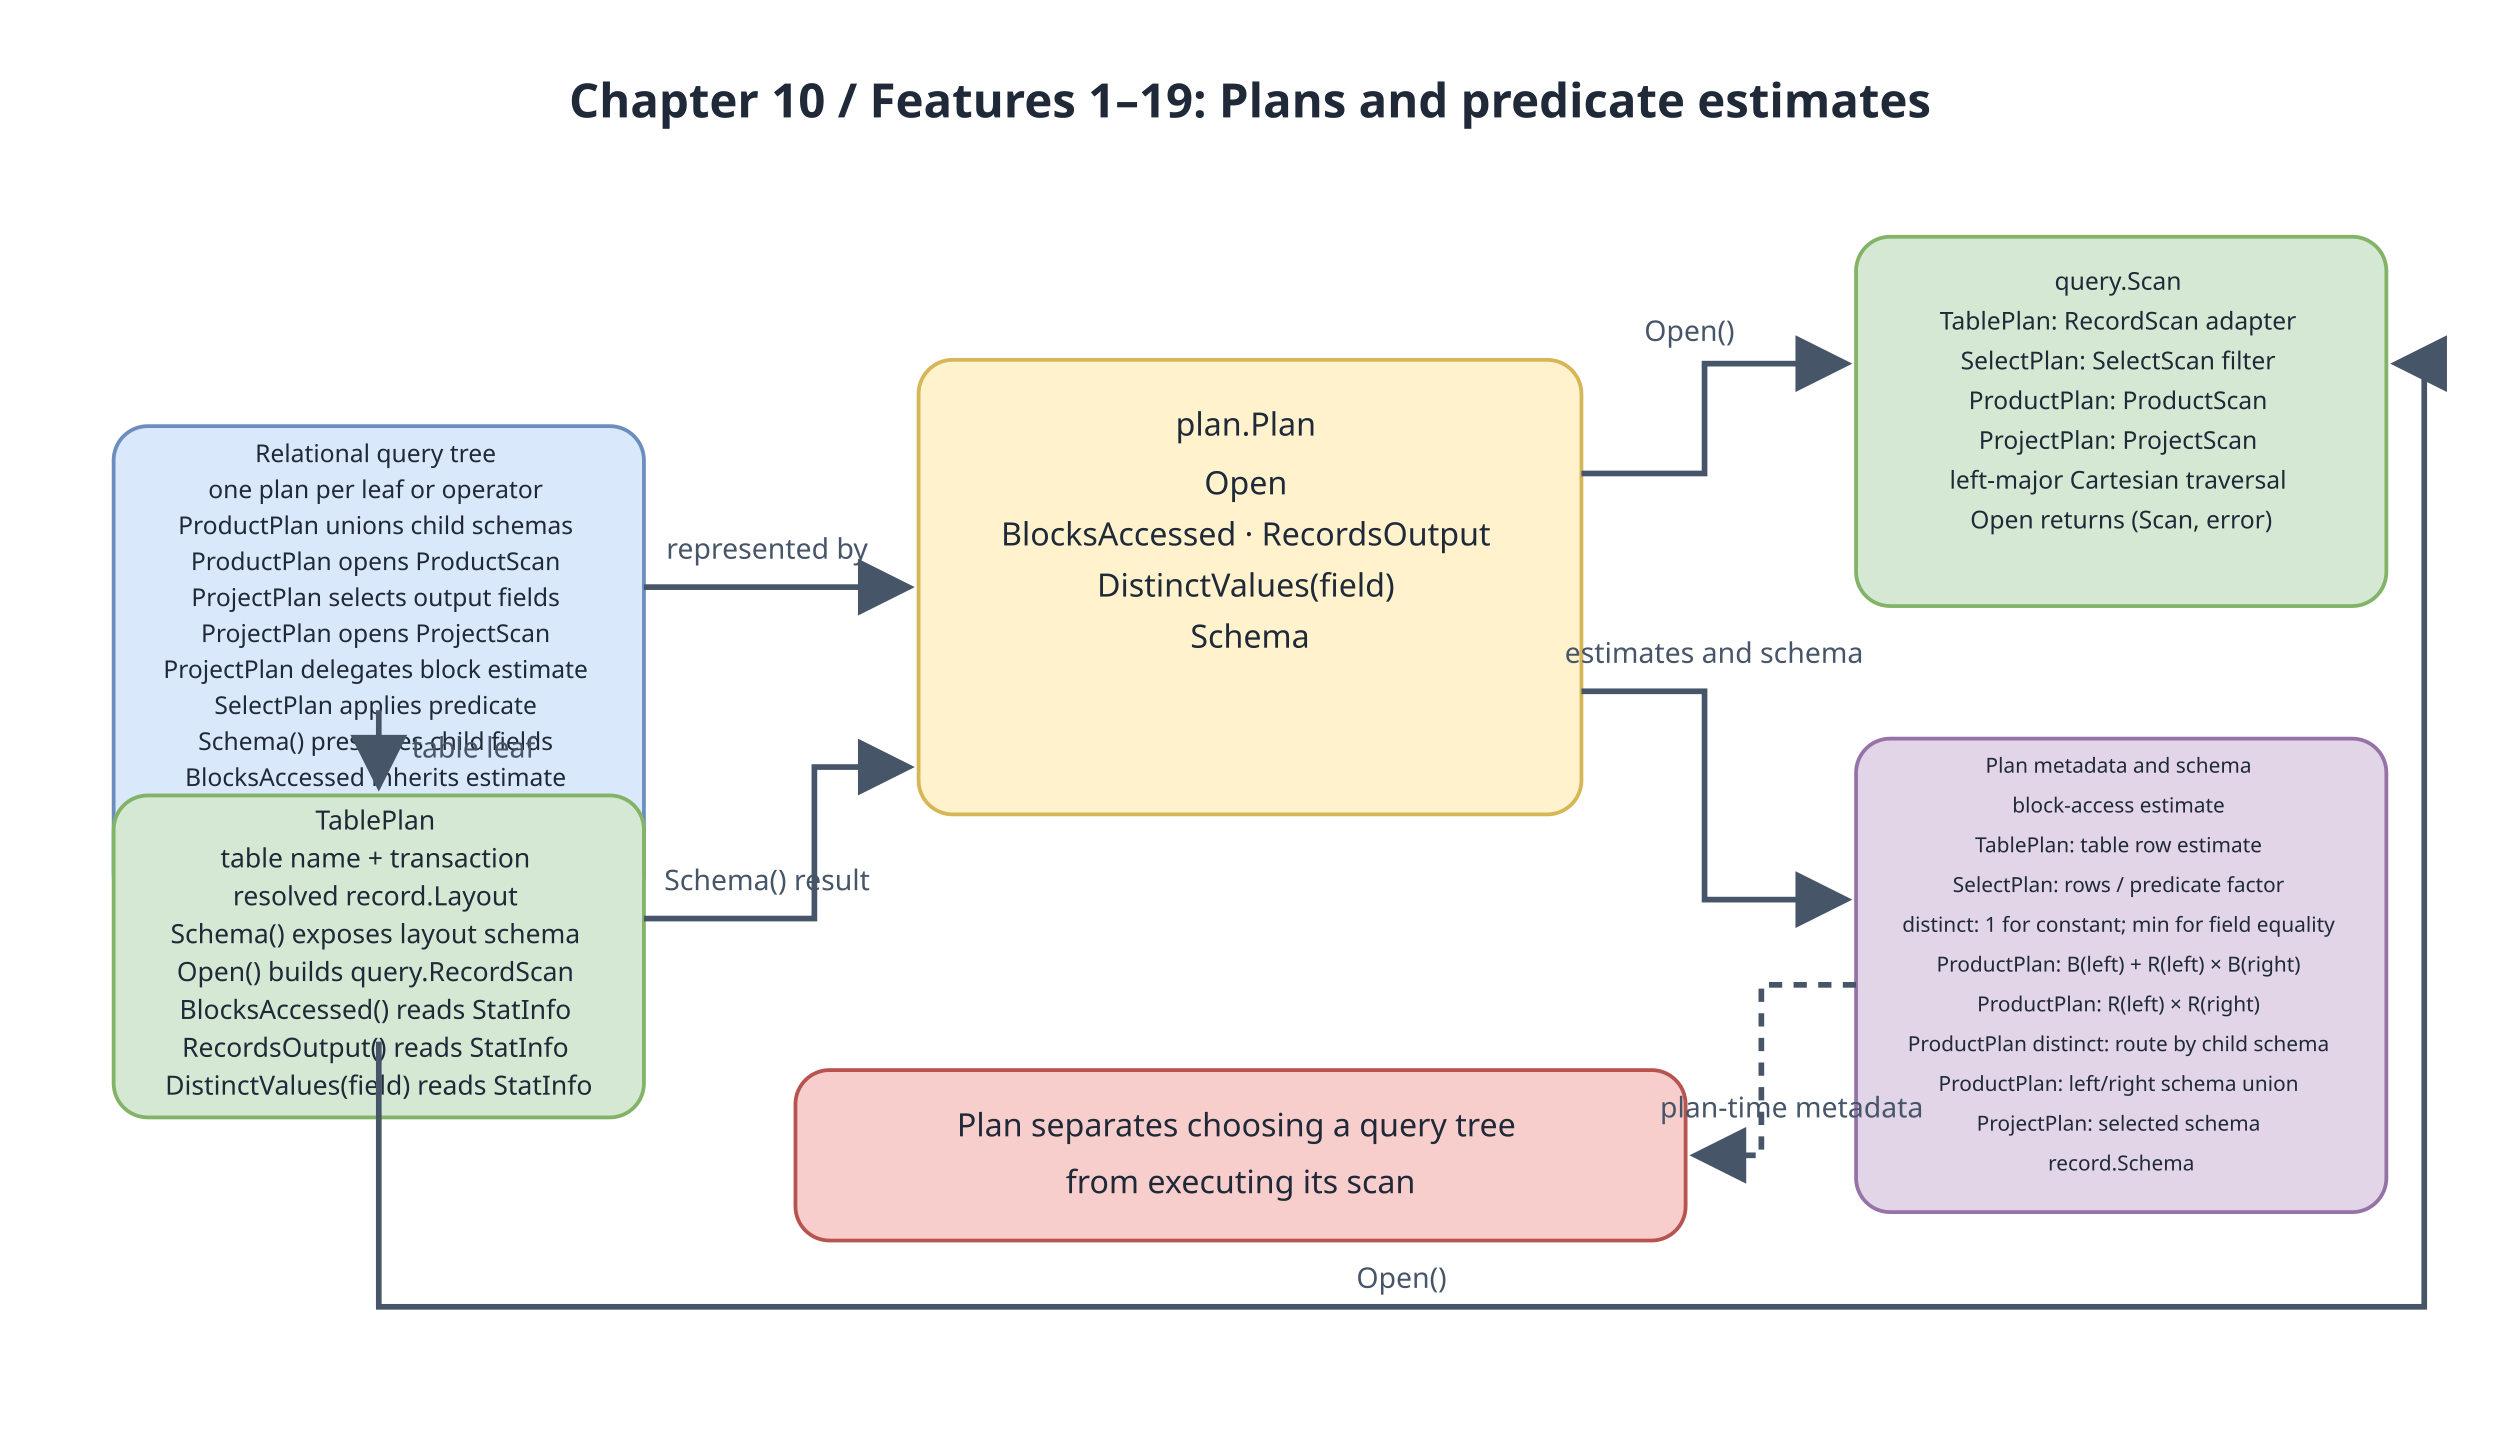
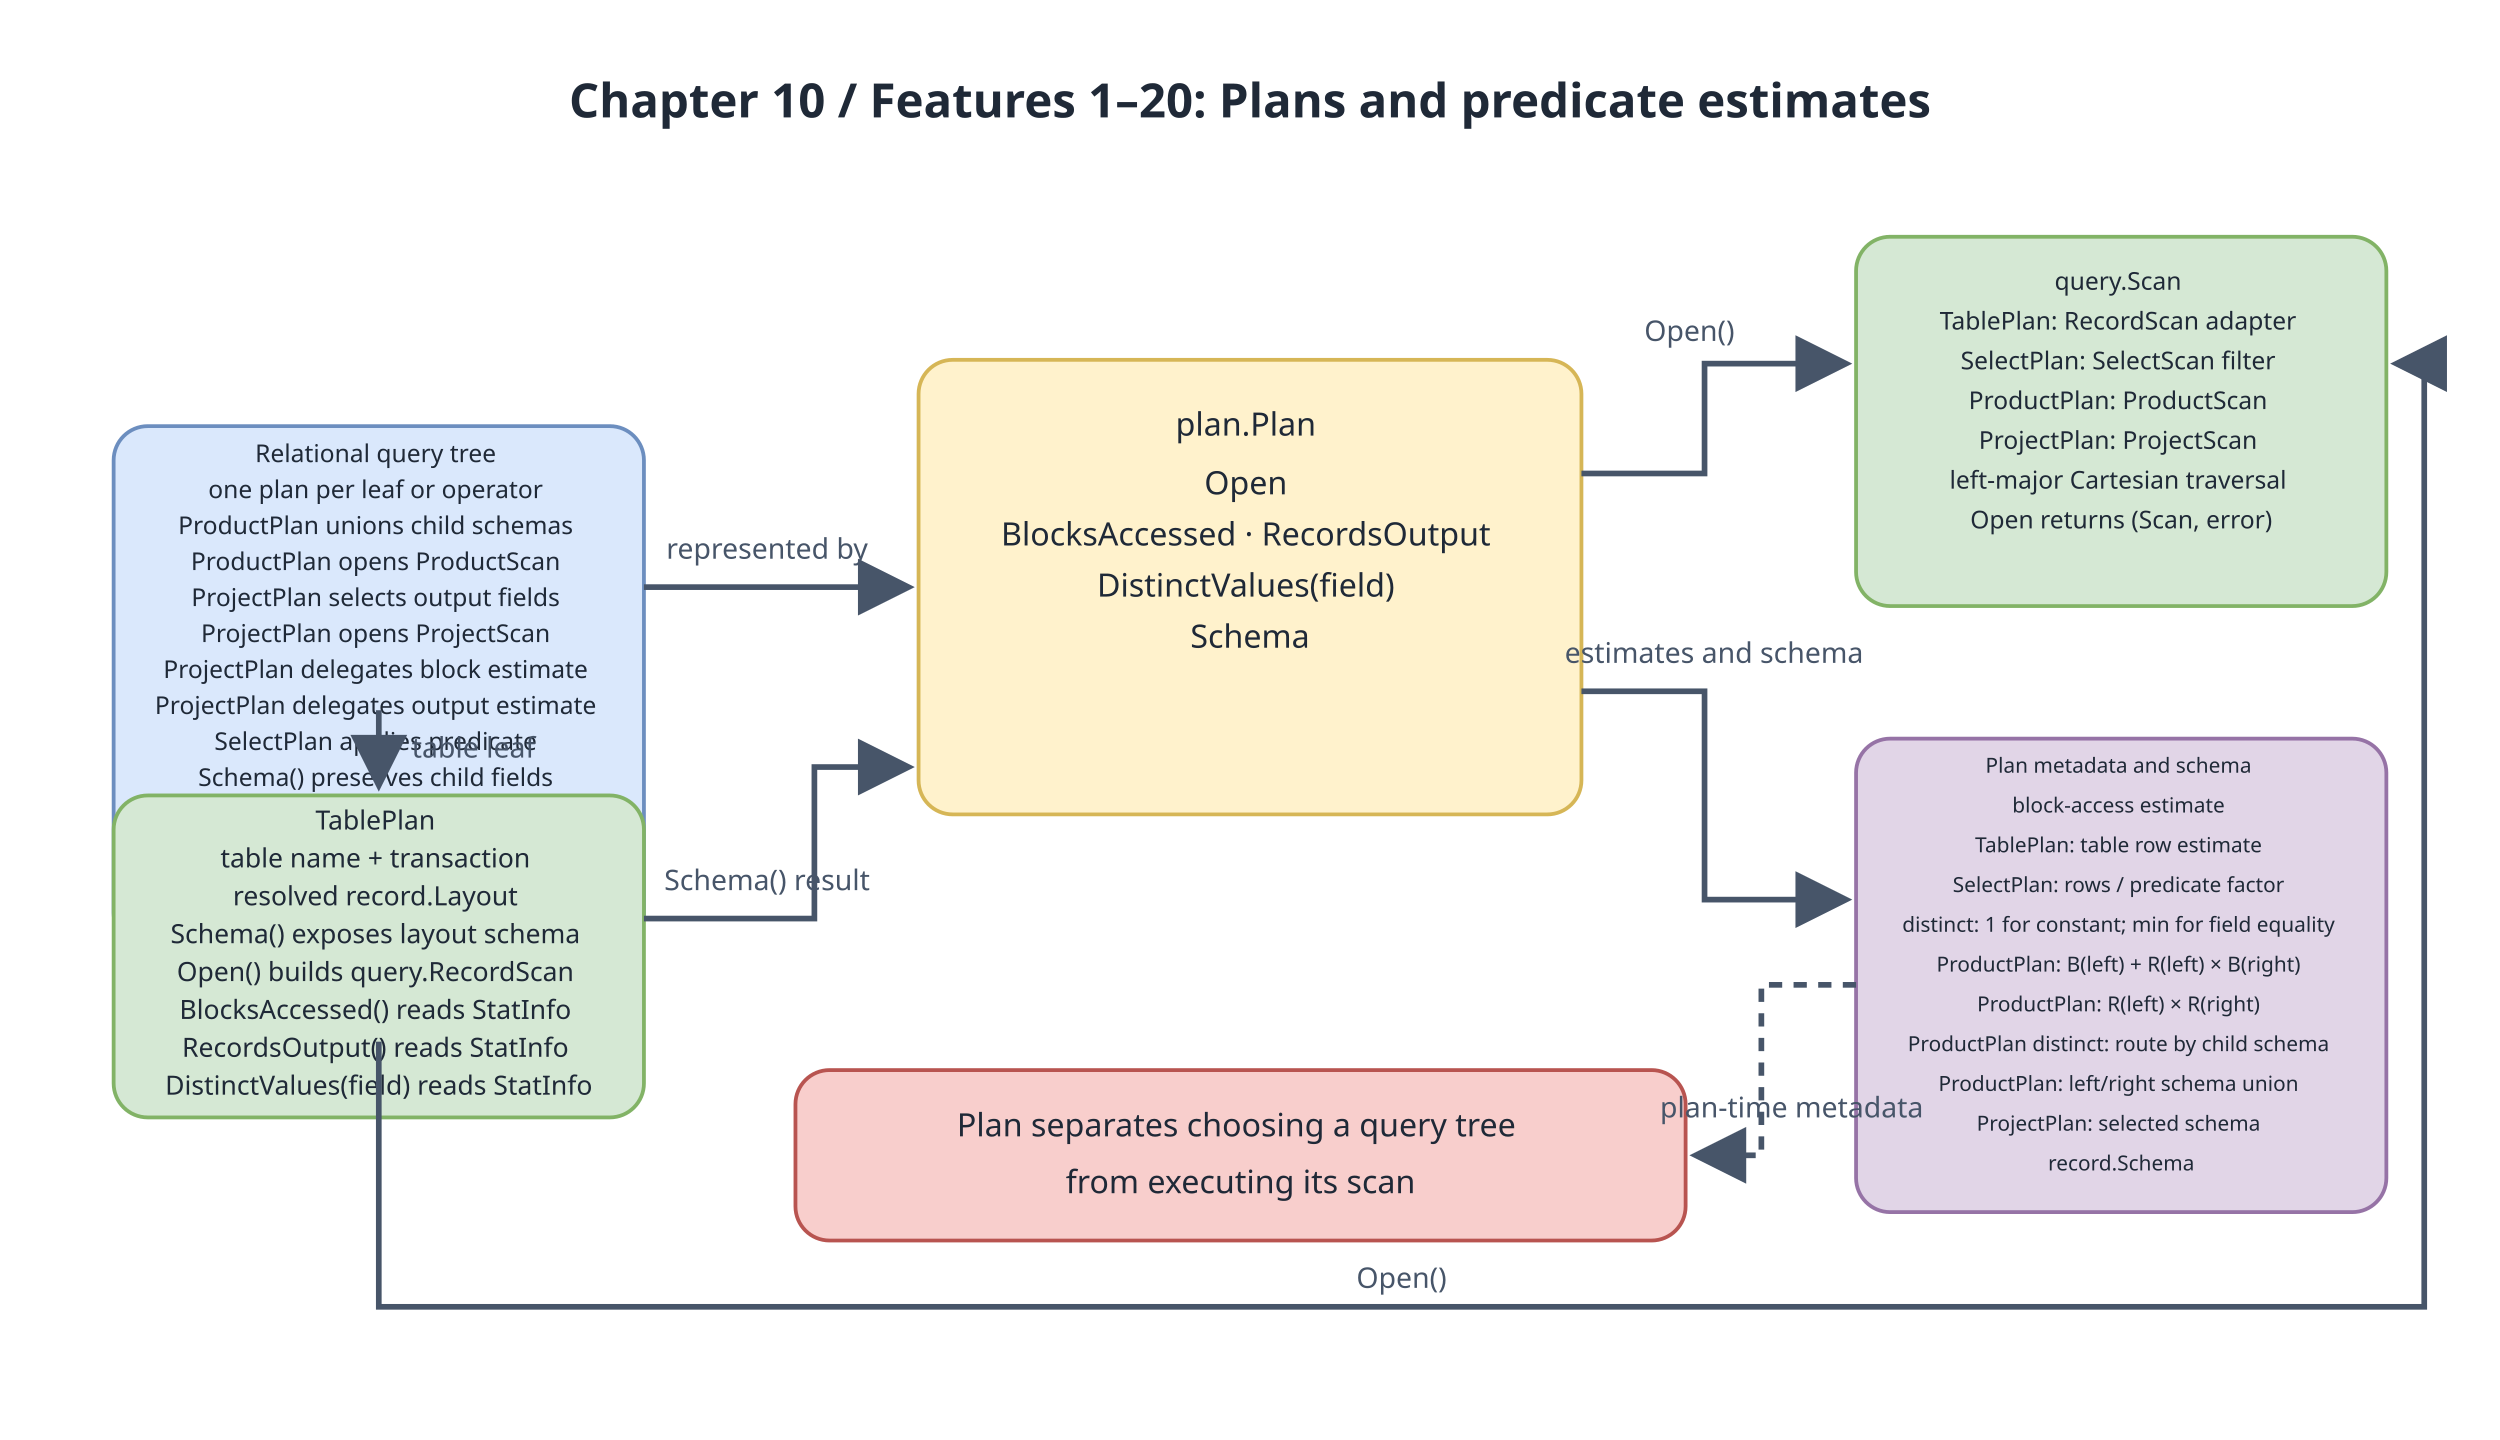
<svg xmlns="http://www.w3.org/2000/svg" width="1320" height="760" viewBox="0 0 1320 760" role="img" aria-labelledby="title description">
  <defs>
    <marker id="arrow" markerWidth="10" markerHeight="10" refX="8" refY="5" orient="auto">
      <path d="M0,0 L10,5 L0,10 z" fill="#475569" />
    </marker>
    <style>.title{font:700 25px sans-serif;fill:#1f2937}.box{stroke-width:2;rx:18;ry:18}.label{font:17px sans-serif;fill:#1f2937;text-anchor:middle}.small{font:15px sans-serif;fill:#475569;text-anchor:middle}.edge{stroke:#475569;stroke-width:3;fill:none;marker-end:url(#arrow)}</style>
  </defs>
-   <text class="title" x="660" y="62" text-anchor="middle">Chapter 10 / Features 1–19: Plans and predicate estimates</text>
-   <rect class="box" x="60" y="225" width="280" height="255" fill="#dae8fc" stroke="#6c8ebf" />
+   <text class="title" x="660" y="62" text-anchor="middle">Chapter 10 / Features 1–20: Plans and predicate estimates</text>
+   <rect class="box" x="60" y="225" width="280" height="275" fill="#dae8fc" stroke="#6c8ebf" />
  <text class="label" x="200" y="244" style="font-size:13px">
    <tspan x="200">Relational query tree</tspan>
    <tspan x="200" dy="19">one plan per leaf or operator</tspan>
    <tspan x="200" dy="19">ProductPlan unions child schemas</tspan>
    <tspan x="200" dy="19">ProductPlan opens ProductScan</tspan>
    <tspan x="200" dy="19">ProjectPlan selects output fields</tspan>
    <tspan x="200" dy="19">ProjectPlan opens ProjectScan</tspan>
    <tspan x="200" dy="19">ProjectPlan delegates block estimate</tspan>
+     <tspan x="200" dy="19">ProjectPlan delegates output estimate</tspan>
    <tspan x="200" dy="19">SelectPlan applies predicate</tspan>
    <tspan x="200" dy="19">Schema() preserves child fields</tspan>
    <tspan x="200" dy="19">BlocksAccessed inherits estimate</tspan>
    <tspan x="200" dy="19">RecordsOutput divides by selectivity</tspan>
    <tspan x="200" dy="19">DistinctValues uses equalities</tspan>
  </text>
  <rect class="box" x="60" y="420" width="280" height="170" fill="#d5e8d4" stroke="#82b366" />
  <text class="label" x="200" y="438" style="font-size:14px">
    <tspan x="200">TablePlan</tspan>
    <tspan x="200" dy="20">table name + transaction</tspan>
    <tspan x="200" dy="20">resolved record.Layout</tspan>
    <tspan x="200" dy="20">Schema() exposes layout schema</tspan>
    <tspan x="200" dy="20">Open() builds query.RecordScan</tspan>
    <tspan x="200" dy="20">BlocksAccessed() reads StatInfo</tspan>
    <tspan x="200" dy="20">RecordsOutput() reads StatInfo</tspan>
    <tspan x="200" dy="20">DistinctValues(field) reads StatInfo</tspan>
  </text>
  <rect class="box" x="485" y="190" width="350" height="240" fill="#fff2cc" stroke="#d6b656" />
  <text class="label" x="660" y="230">
    <tspan x="660">plan.Plan</tspan>
    <tspan x="660" dy="31">Open</tspan>
    <tspan x="660" dy="27">BlocksAccessed · RecordsOutput</tspan>
    <tspan x="660" dy="27">DistinctValues(field)</tspan>
    <tspan x="660" dy="27">Schema</tspan>
  </text>
  <rect class="box" x="980" y="125" width="280" height="195" fill="#d5e8d4" stroke="#82b366" />
  <text class="label" x="1120" y="153" style="font-size:13px">
    <tspan x="1120">query.Scan</tspan>
    <tspan x="1120" dy="21">TablePlan: RecordScan adapter</tspan>
    <tspan x="1120" dy="21">SelectPlan: SelectScan filter</tspan>
    <tspan x="1120" dy="21">ProductPlan: ProductScan</tspan>
    <tspan x="1120" dy="21">ProjectPlan: ProjectScan</tspan>
    <tspan x="1120" dy="21">left-major Cartesian traversal</tspan>
    <tspan x="1120" dy="21">Open returns (Scan, error)</tspan>
  </text>
  <rect class="box" x="980" y="390" width="280" height="250" fill="#e1d5e7" stroke="#9673a6" />
  <text class="label" x="1120" y="408" style="font-size:11px">
    <tspan x="1120">Plan metadata and schema</tspan>
    <tspan x="1120" dy="21">block-access estimate</tspan>
    <tspan x="1120" dy="21">TablePlan: table row estimate</tspan>
    <tspan x="1120" dy="21">SelectPlan: rows / predicate factor</tspan>
    <tspan x="1120" dy="21">distinct: 1 for constant; min for field equality</tspan>
    <tspan x="1120" dy="21">ProductPlan: B(left) + R(left) × B(right)</tspan>
    <tspan x="1120" dy="21">ProductPlan: R(left) × R(right)</tspan>
    <tspan x="1120" dy="21">ProductPlan distinct: route by child schema</tspan>
    <tspan x="1120" dy="21">ProductPlan: left/right schema union</tspan>
    <tspan x="1120" dy="21">ProjectPlan: selected schema</tspan>
    <tspan x="1120" dy="21">record.Schema</tspan>
  </text>
  <rect class="box" x="420" y="565" width="470" height="90" fill="#f8cecc" stroke="#b85450" />
  <text class="label" x="655" y="600">
    <tspan x="655">Plan separates choosing a query tree</tspan>
    <tspan x="655" dy="30">from executing its scan</tspan>
  </text>
  <path class="edge" d="M340 310 H477" />
  <text class="small" x="405" y="295">represented by</text>
  <path class="edge" d="M200 375 V412" />
  <text class="small" x="250" y="400">table leaf</text>
  <path class="edge" d="M340 485 H430 V405 H477" />
  <text class="small" x="405" y="470">Schema() result</text>
  <path class="edge" d="M200 550 V690 H1280 V192 H1268" />
  <text class="small" x="740" y="680">Open()</text>
  <path class="edge" d="M835 250 H900 V192 H972" />
  <text class="small" x="892" y="180">Open()</text>
  <path class="edge" d="M835 365 H900 V475 H972" />
  <text class="small" x="905" y="350">estimates and schema</text>
  <path class="edge" d="M980 520 H930 V610 H898" stroke-dasharray="7 6" />
  <text class="small" x="946" y="590">plan-time metadata</text>
</svg>
